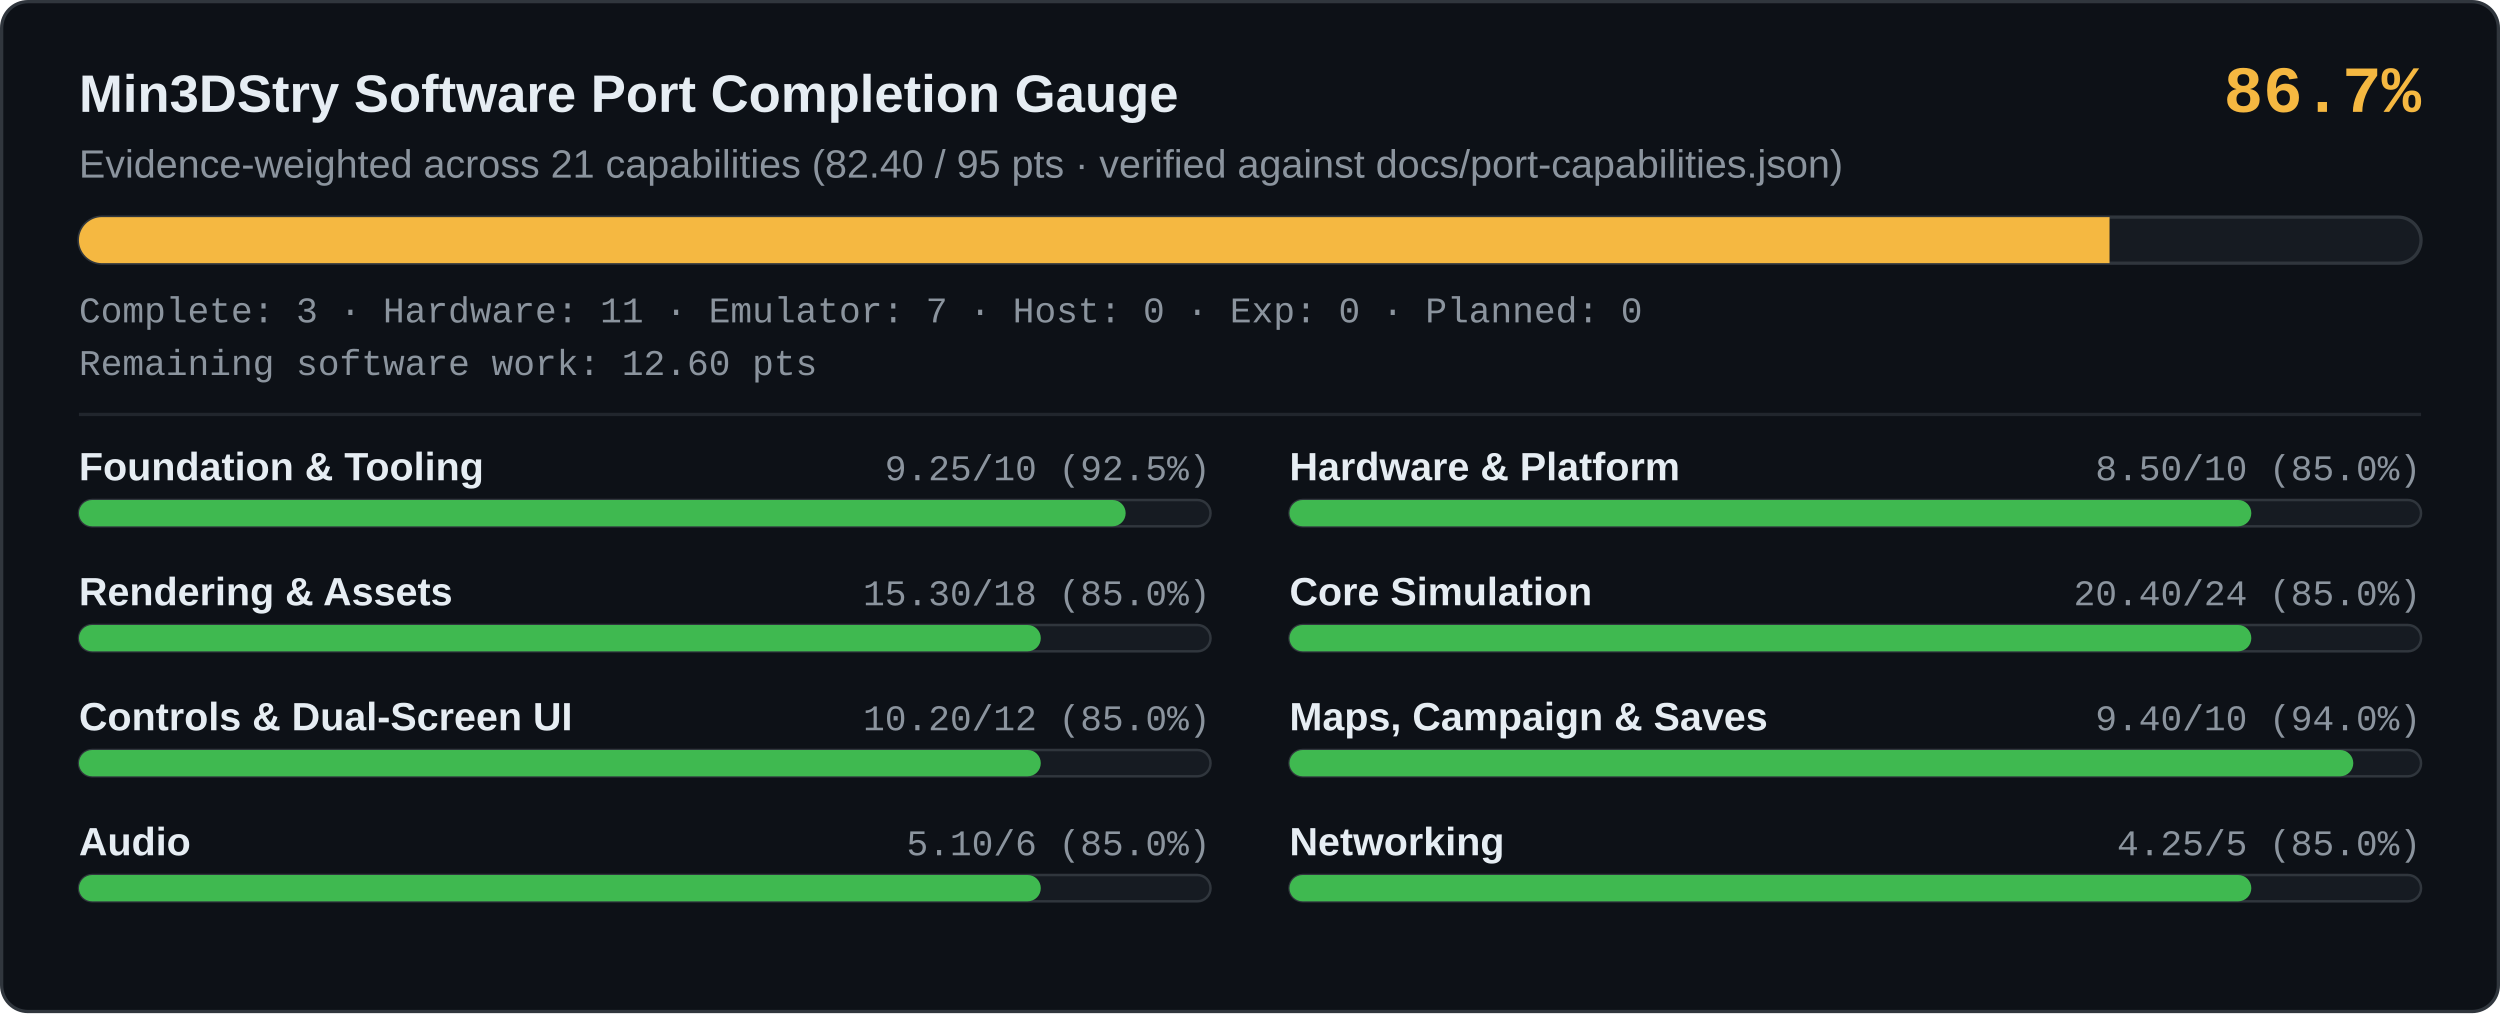
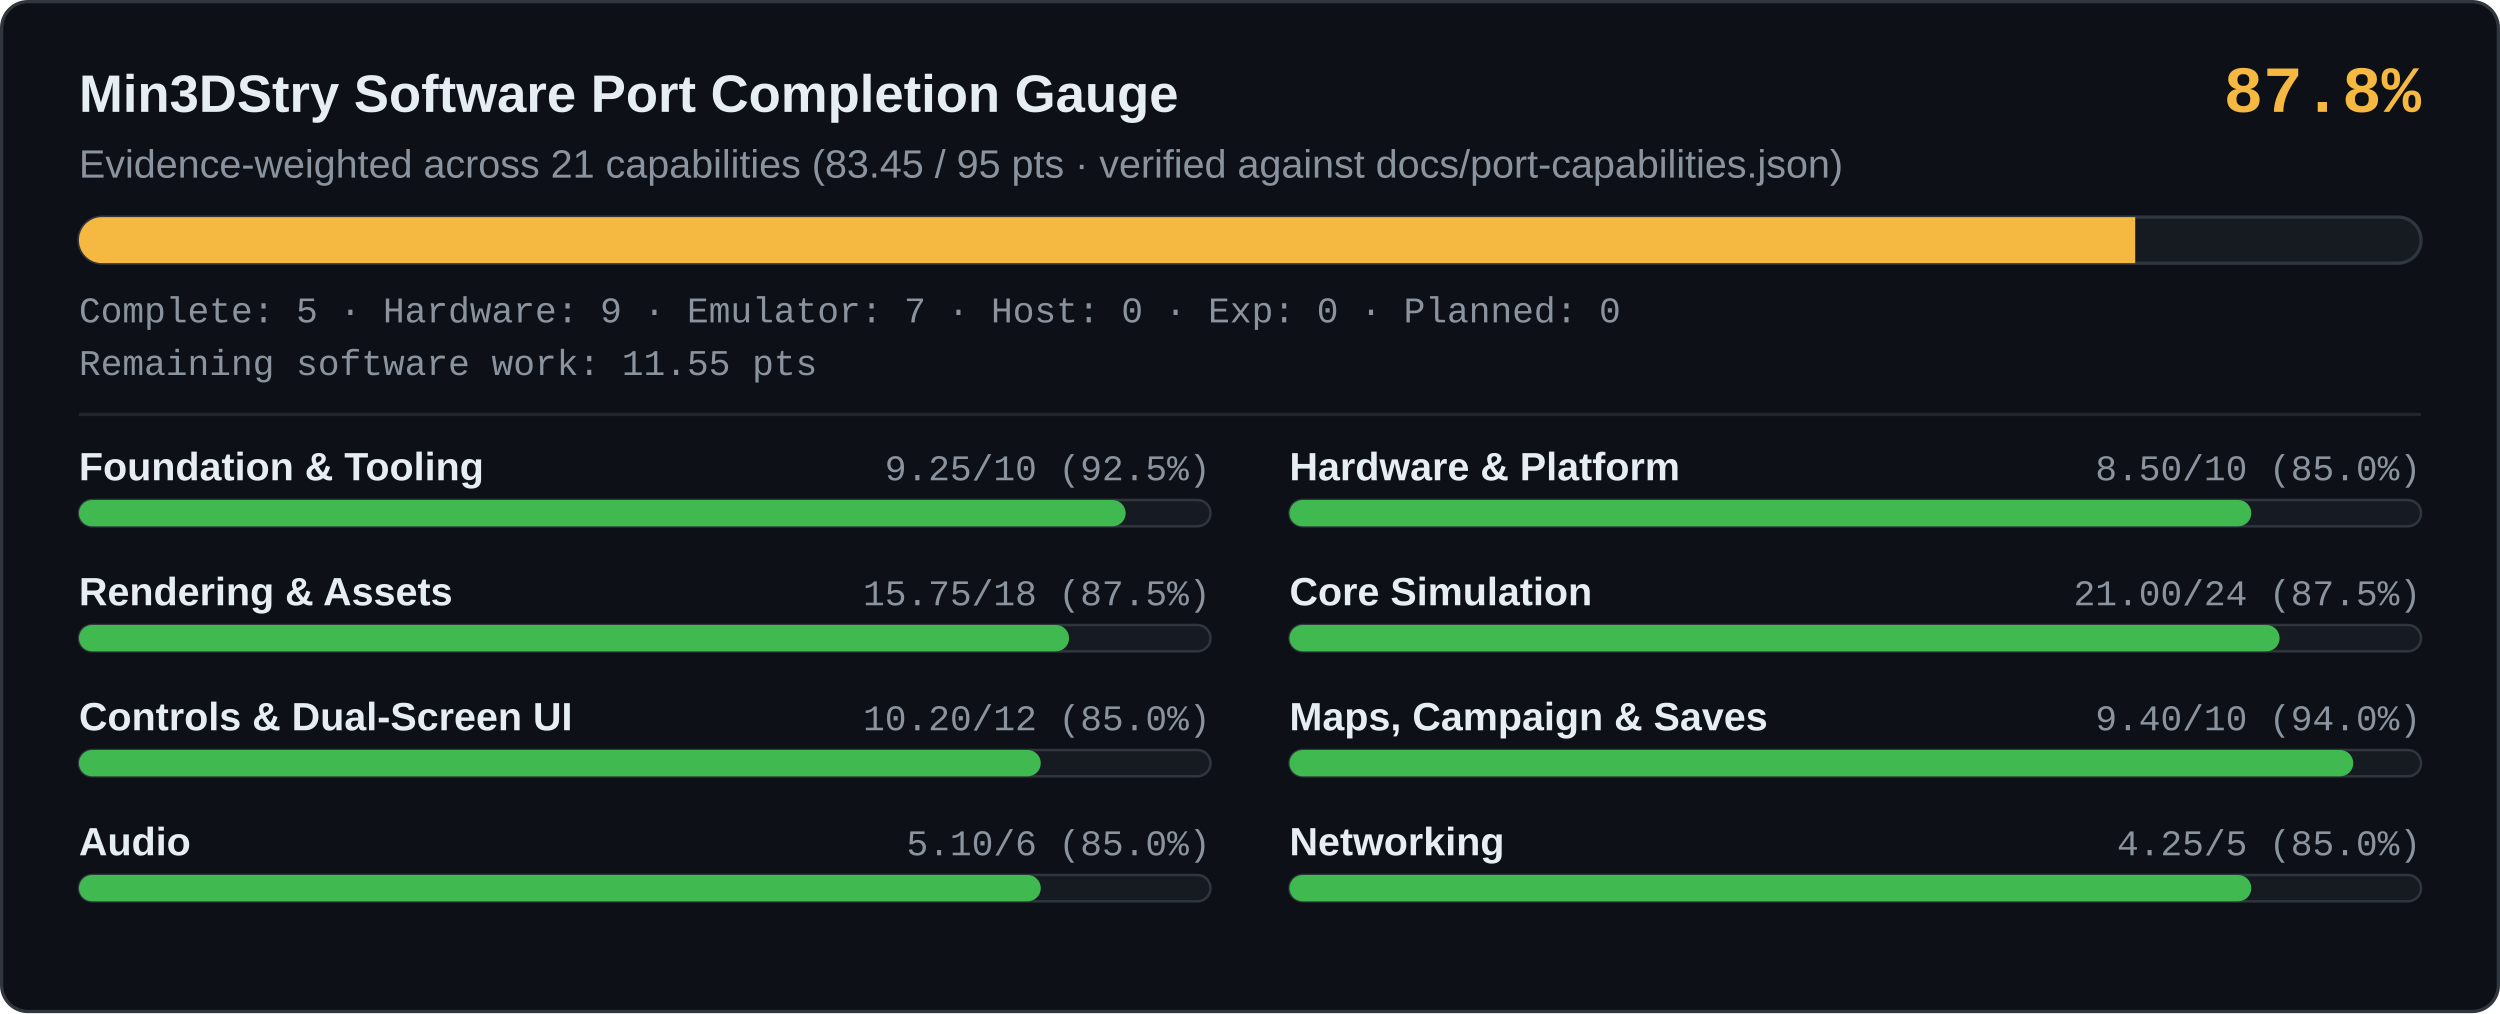
- <svg xmlns="http://www.w3.org/2000/svg" width="760" height="308" viewBox="0 0 760 308" role="img" aria-label="Min3DStry Port Completion 86.7%">
+ <svg xmlns="http://www.w3.org/2000/svg" width="760" height="308" viewBox="0 0 760 308" role="img" aria-label="Min3DStry Port Completion 87.8%">
  <defs>
    <clipPath id="barClip">
      <rect x="24" y="66" width="712" height="14" rx="7" />
    </clipPath>
  </defs>
  <rect x="0.5" y="0.5" width="759" height="307" rx="8" fill="#0d1117" stroke="#30363d" />
  <text x="24" y="34" fill="#e6edf3" font-family="Segoe UI, Ubuntu, Arial, sans-serif" font-size="16" font-weight="700">Min3DStry Software Port Completion Gauge</text>
-   <text x="736" y="34" text-anchor="end" fill="#f5b841" font-family="Consolas, Liberation Mono, monospace" font-size="20" font-weight="700">86.7%</text>
-   <text x="24" y="54" fill="#8b949e" font-family="Segoe UI, Ubuntu, Arial, sans-serif" font-size="12">Evidence-weighted across 21 capabilities (82.40 / 95 pts · verified against docs/port-capabilities.json)</text>
+   <text x="736" y="34" text-anchor="end" fill="#f5b841" font-family="Consolas, Liberation Mono, monospace" font-size="20" font-weight="700">87.8%</text>
+   <text x="24" y="54" fill="#8b949e" font-family="Segoe UI, Ubuntu, Arial, sans-serif" font-size="12">Evidence-weighted across 21 capabilities (83.45 / 95 pts · verified against docs/port-capabilities.json)</text>
  <rect x="24" y="66" width="712" height="14" rx="7" fill="#161b22" stroke="#30363d" />
  <g clip-path="url(#barClip)">
-     <rect x="24" y="66" width="617.3" height="14" fill="#f5b841" />
+     <rect x="24" y="66" width="625.1" height="14" fill="#f5b841" />
  </g>
-   <text x="24" y="98" fill="#8b949e" font-family="Consolas, Liberation Mono, monospace" font-size="11">Complete: 3  ·  Hardware: 11  ·  Emulator: 7  ·  Host: 0  ·  Exp: 0  ·  Planned: 0</text>
-   <text x="24" y="114" fill="#8b949e" font-family="Consolas, Liberation Mono, monospace" font-size="11">Remaining software work: 12.60 pts</text>
+   <text x="24" y="98" fill="#8b949e" font-family="Consolas, Liberation Mono, monospace" font-size="11">Complete: 5  ·  Hardware: 9  ·  Emulator: 7  ·  Host: 0  ·  Exp: 0  ·  Planned: 0</text>
+   <text x="24" y="114" fill="#8b949e" font-family="Consolas, Liberation Mono, monospace" font-size="11">Remaining software work: 11.55 pts</text>
  <line x1="24" y1="126" x2="736" y2="126" stroke="#21262d" stroke-width="1" />
  <text x="24" y="146" fill="#e6edf3" font-family="Segoe UI, Ubuntu, Arial, sans-serif" font-size="12" font-weight="600">Foundation &amp; Tooling</text>
  <text x="368" y="146" text-anchor="end" fill="#8b949e" font-family="Consolas, Liberation Mono, monospace" font-size="11">9.25/10 (92.5%)</text>
  <rect x="24" y="152" width="344" height="8" rx="4" fill="#161b22" stroke="#30363d" stroke-width="0.75" />
  <rect x="24" y="152" width="318.2" height="8" rx="4" fill="#3fb950" />
  <text x="392" y="146" fill="#e6edf3" font-family="Segoe UI, Ubuntu, Arial, sans-serif" font-size="12" font-weight="600">Hardware &amp; Platform</text>
  <text x="736" y="146" text-anchor="end" fill="#8b949e" font-family="Consolas, Liberation Mono, monospace" font-size="11">8.50/10 (85.0%)</text>
  <rect x="392" y="152" width="344" height="8" rx="4" fill="#161b22" stroke="#30363d" stroke-width="0.75" />
  <rect x="392" y="152" width="292.4" height="8" rx="4" fill="#3fb950" />
  <text x="24" y="184" fill="#e6edf3" font-family="Segoe UI, Ubuntu, Arial, sans-serif" font-size="12" font-weight="600">Rendering &amp; Assets</text>
-   <text x="368" y="184" text-anchor="end" fill="#8b949e" font-family="Consolas, Liberation Mono, monospace" font-size="11">15.30/18 (85.0%)</text>
+   <text x="368" y="184" text-anchor="end" fill="#8b949e" font-family="Consolas, Liberation Mono, monospace" font-size="11">15.75/18 (87.5%)</text>
  <rect x="24" y="190" width="344" height="8" rx="4" fill="#161b22" stroke="#30363d" stroke-width="0.75" />
-   <rect x="24" y="190" width="292.4" height="8" rx="4" fill="#3fb950" />
+   <rect x="24" y="190" width="301.0" height="8" rx="4" fill="#3fb950" />
  <text x="392" y="184" fill="#e6edf3" font-family="Segoe UI, Ubuntu, Arial, sans-serif" font-size="12" font-weight="600">Core Simulation</text>
-   <text x="736" y="184" text-anchor="end" fill="#8b949e" font-family="Consolas, Liberation Mono, monospace" font-size="11">20.40/24 (85.0%)</text>
+   <text x="736" y="184" text-anchor="end" fill="#8b949e" font-family="Consolas, Liberation Mono, monospace" font-size="11">21.00/24 (87.5%)</text>
  <rect x="392" y="190" width="344" height="8" rx="4" fill="#161b22" stroke="#30363d" stroke-width="0.75" />
-   <rect x="392" y="190" width="292.4" height="8" rx="4" fill="#3fb950" />
+   <rect x="392" y="190" width="301.0" height="8" rx="4" fill="#3fb950" />
  <text x="24" y="222" fill="#e6edf3" font-family="Segoe UI, Ubuntu, Arial, sans-serif" font-size="12" font-weight="600">Controls &amp; Dual-Screen UI</text>
  <text x="368" y="222" text-anchor="end" fill="#8b949e" font-family="Consolas, Liberation Mono, monospace" font-size="11">10.20/12 (85.0%)</text>
  <rect x="24" y="228" width="344" height="8" rx="4" fill="#161b22" stroke="#30363d" stroke-width="0.75" />
  <rect x="24" y="228" width="292.4" height="8" rx="4" fill="#3fb950" />
  <text x="392" y="222" fill="#e6edf3" font-family="Segoe UI, Ubuntu, Arial, sans-serif" font-size="12" font-weight="600">Maps, Campaign &amp; Saves</text>
  <text x="736" y="222" text-anchor="end" fill="#8b949e" font-family="Consolas, Liberation Mono, monospace" font-size="11">9.40/10 (94.0%)</text>
  <rect x="392" y="228" width="344" height="8" rx="4" fill="#161b22" stroke="#30363d" stroke-width="0.75" />
  <rect x="392" y="228" width="323.4" height="8" rx="4" fill="#3fb950" />
  <text x="24" y="260" fill="#e6edf3" font-family="Segoe UI, Ubuntu, Arial, sans-serif" font-size="12" font-weight="600">Audio</text>
  <text x="368" y="260" text-anchor="end" fill="#8b949e" font-family="Consolas, Liberation Mono, monospace" font-size="11">5.10/6 (85.0%)</text>
  <rect x="24" y="266" width="344" height="8" rx="4" fill="#161b22" stroke="#30363d" stroke-width="0.75" />
  <rect x="24" y="266" width="292.4" height="8" rx="4" fill="#3fb950" />
  <text x="392" y="260" fill="#e6edf3" font-family="Segoe UI, Ubuntu, Arial, sans-serif" font-size="12" font-weight="600">Networking</text>
  <text x="736" y="260" text-anchor="end" fill="#8b949e" font-family="Consolas, Liberation Mono, monospace" font-size="11">4.25/5 (85.0%)</text>
  <rect x="392" y="266" width="344" height="8" rx="4" fill="#161b22" stroke="#30363d" stroke-width="0.75" />
  <rect x="392" y="266" width="292.4" height="8" rx="4" fill="#3fb950" />
</svg>
